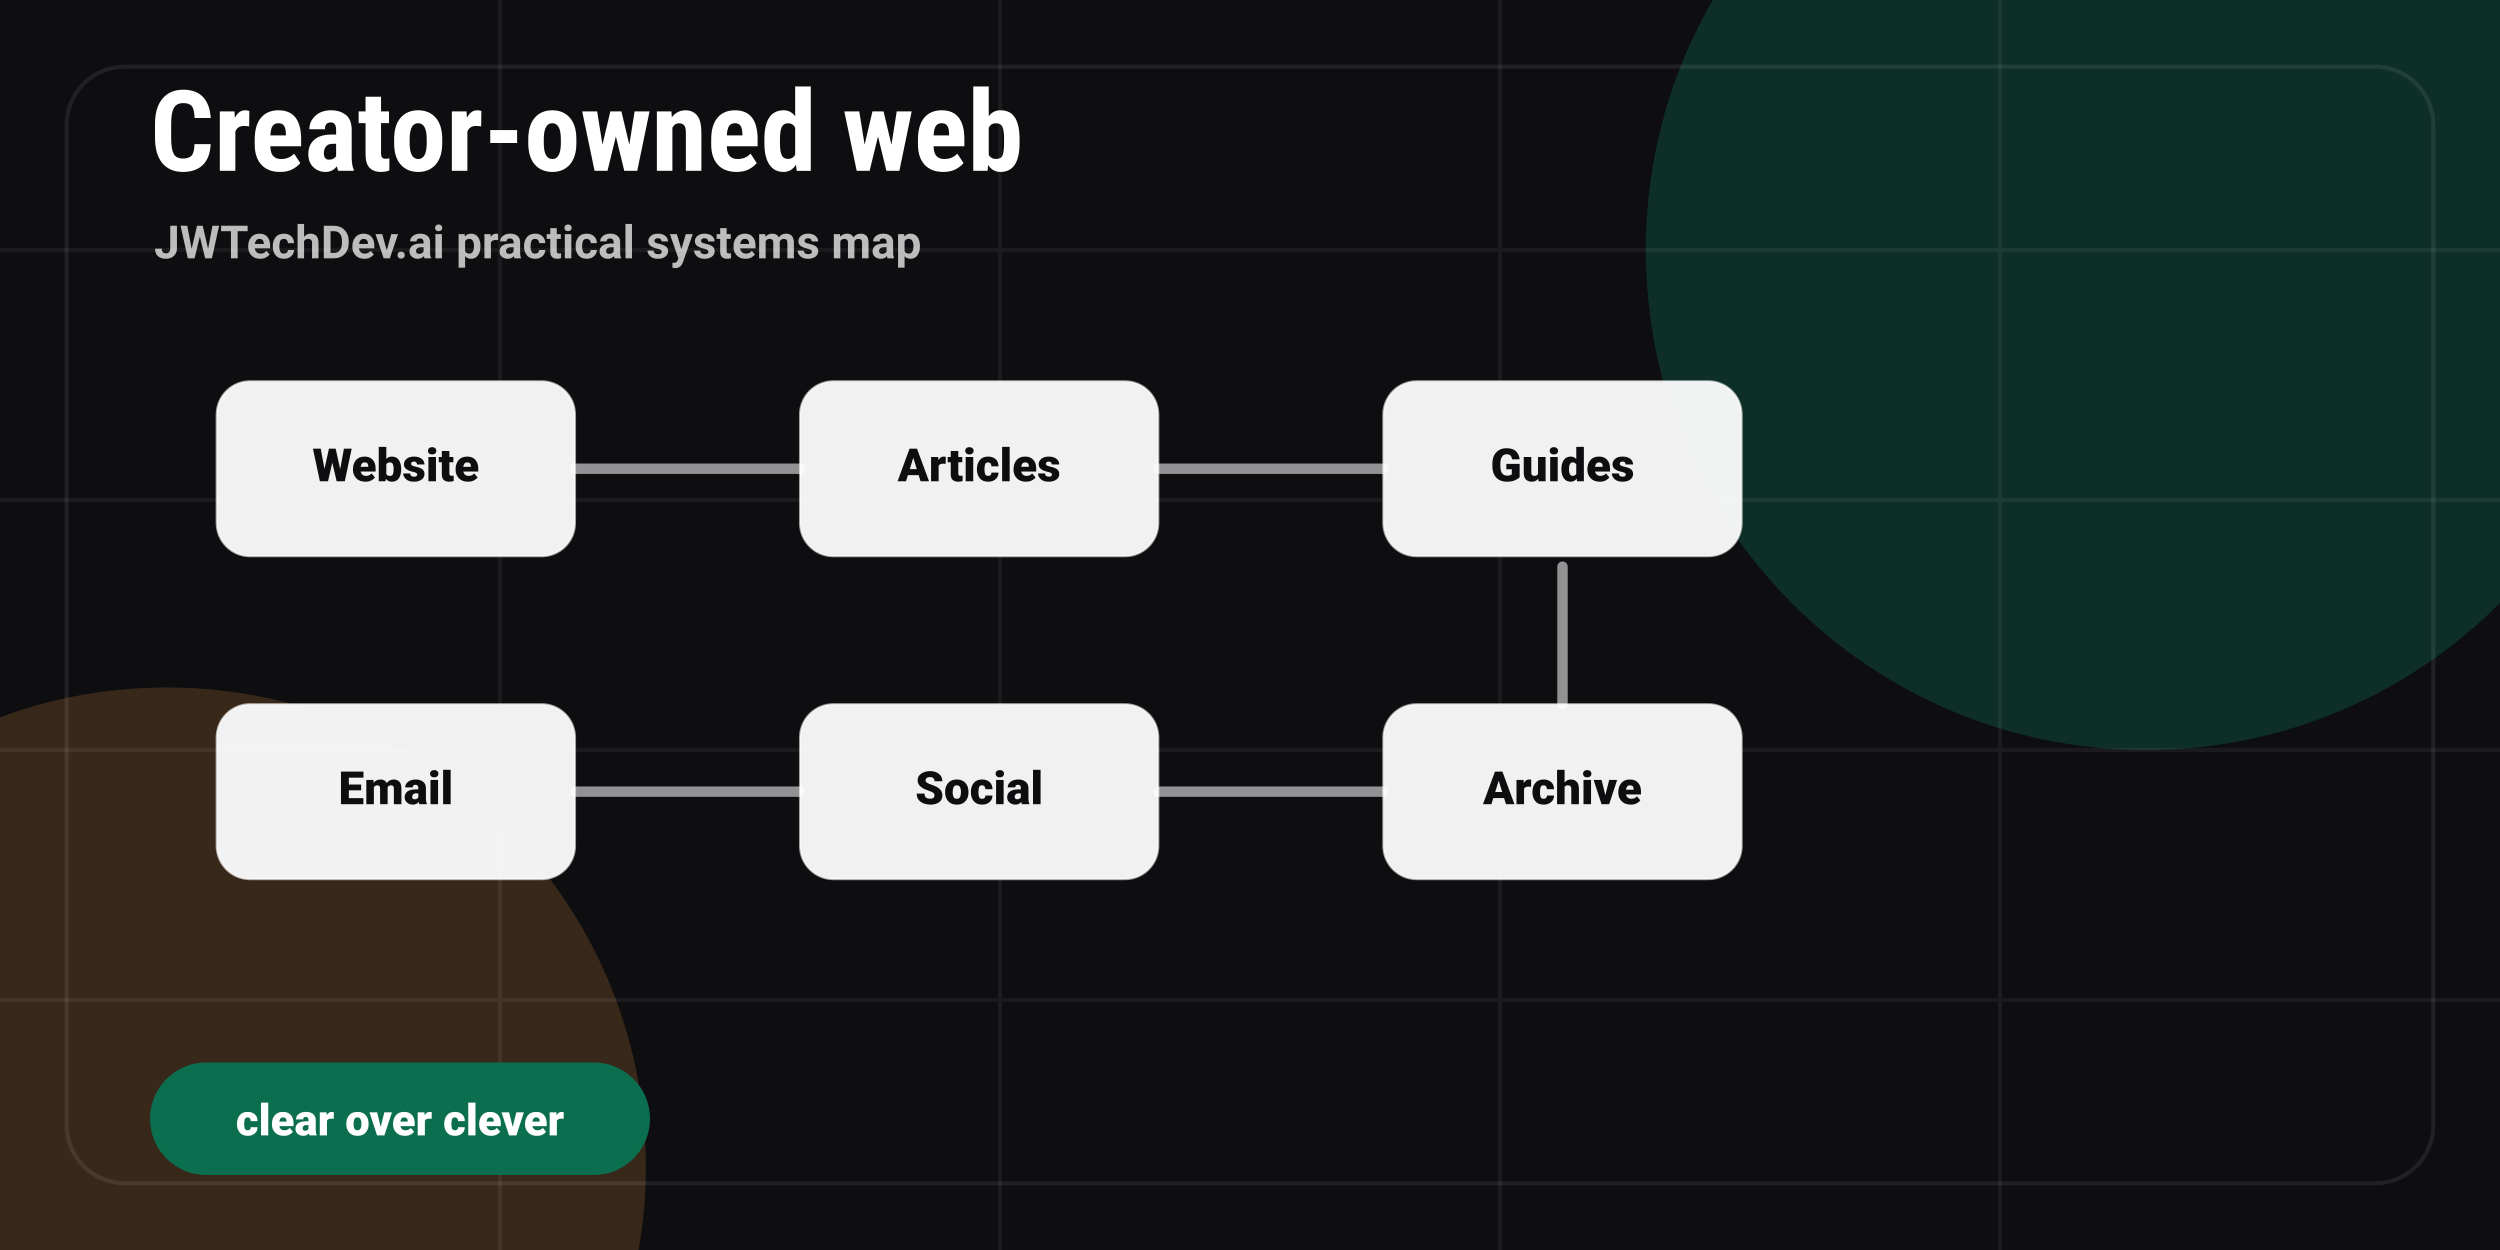
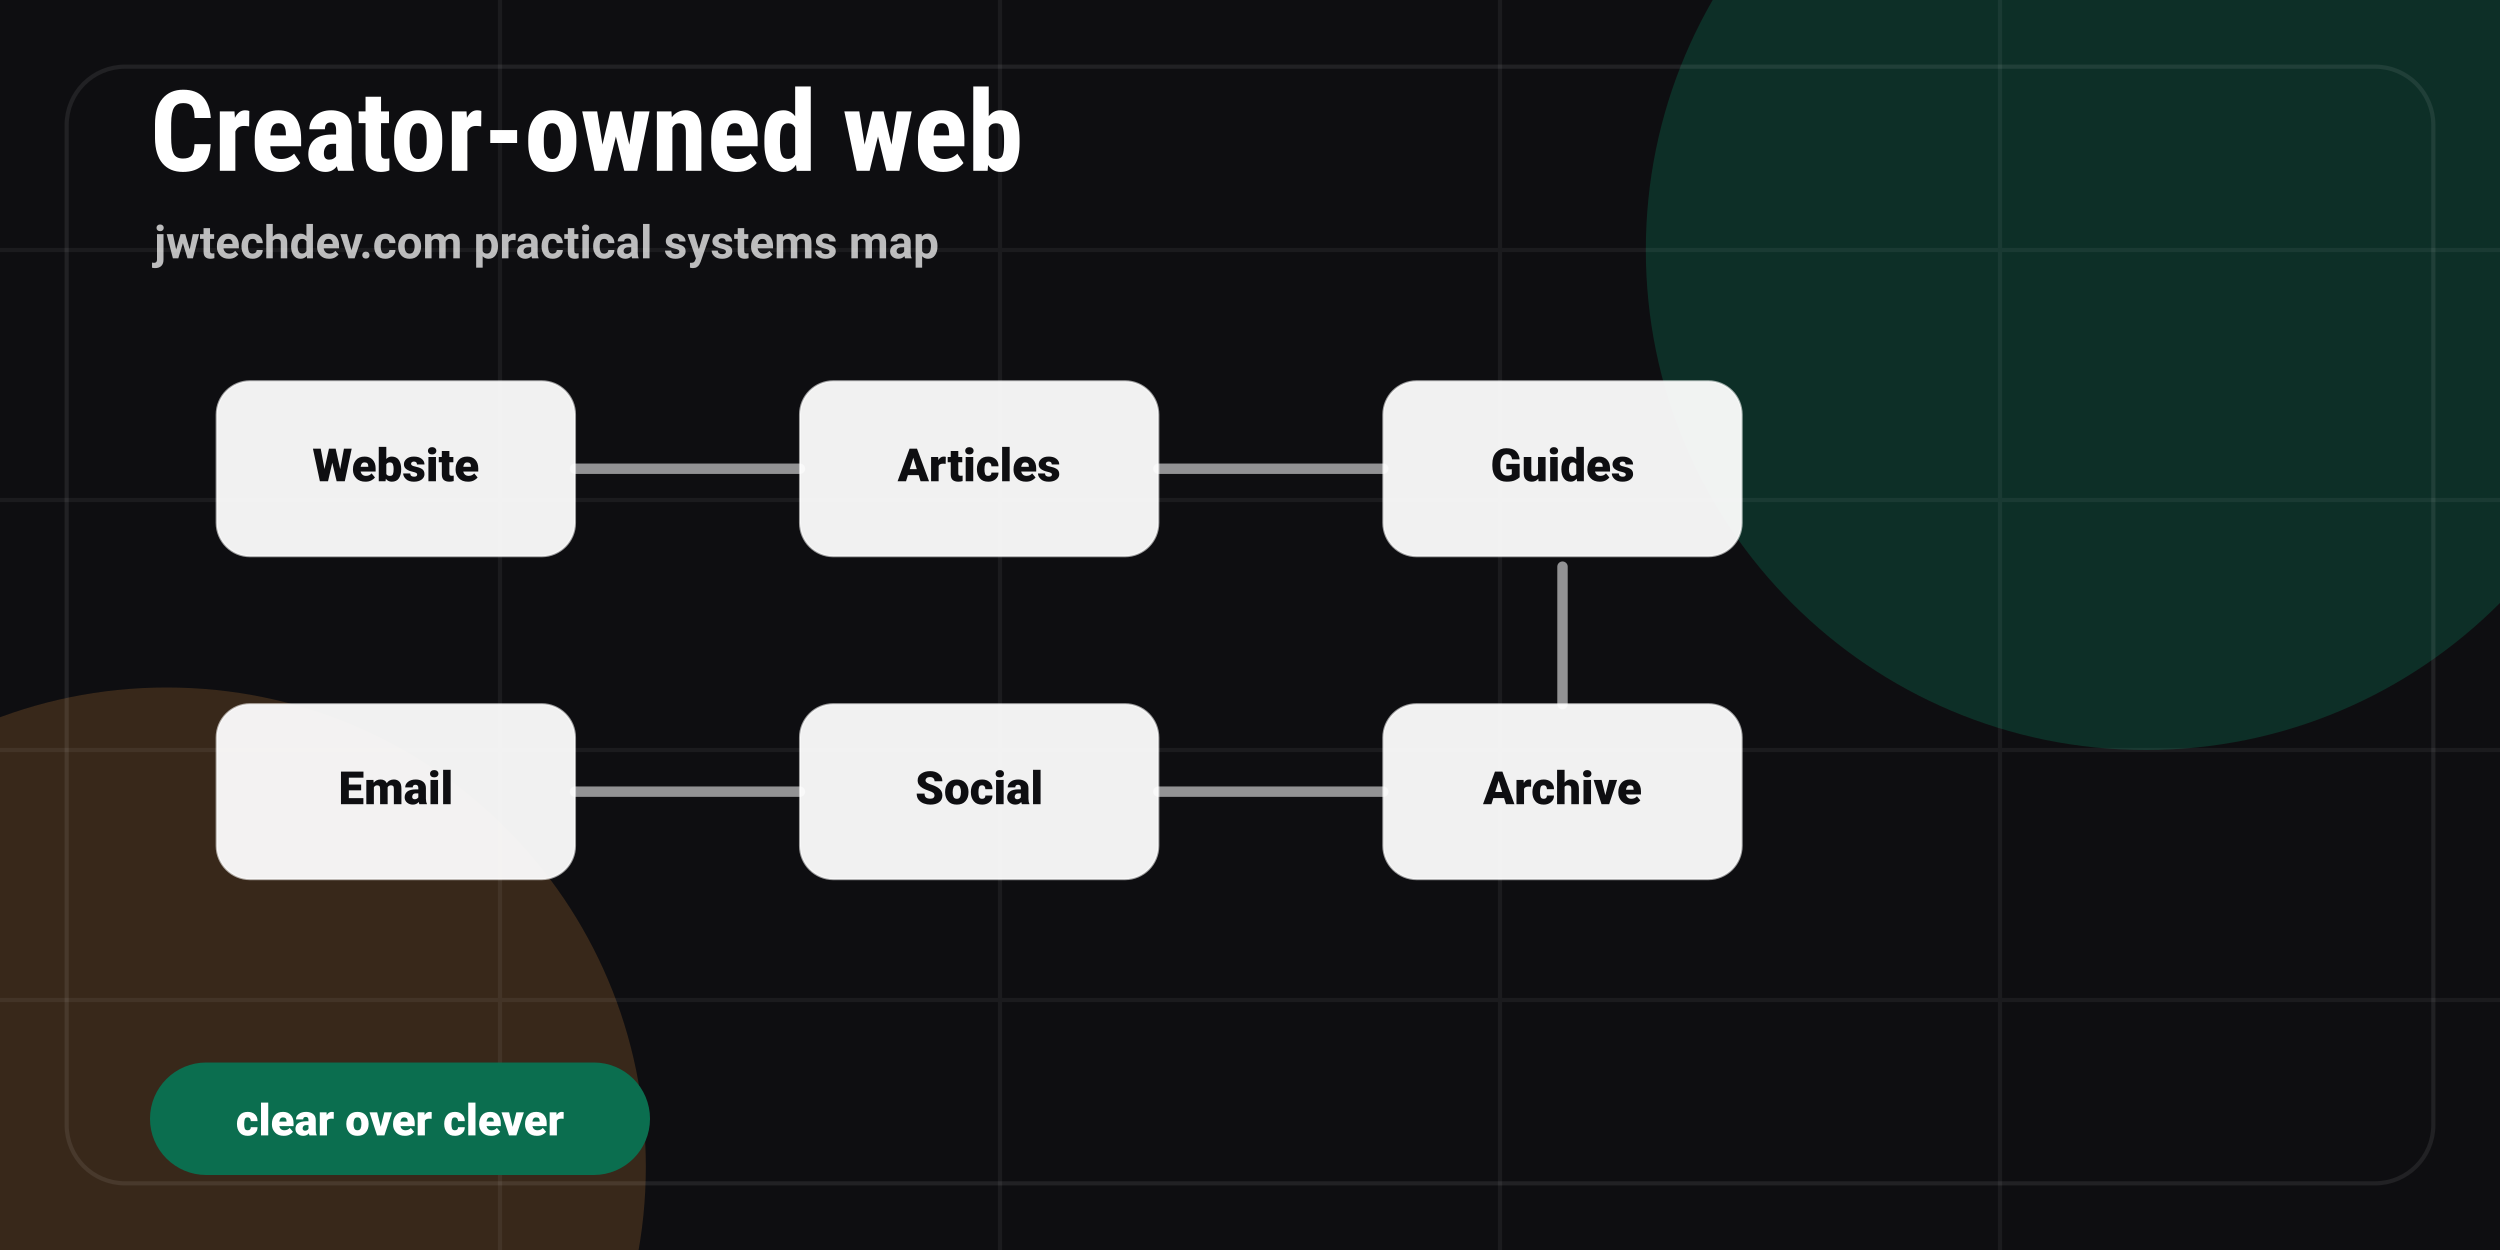
<svg xmlns="http://www.w3.org/2000/svg" width="1200" height="600" viewBox="0 0 1200 600" role="img" aria-labelledby="title desc">
  <rect width="1200" height="600" fill="#0e0e11" />
  <circle cx="1030" cy="120" r="240" fill="#0B6E4F" opacity=".35" />
  <circle cx="80" cy="560" r="230" fill="#FA9F42" opacity=".18" />
  <rect x="32" y="32" width="1136" height="536" rx="28" fill="none" stroke="rgba(255,255,255,.08)" stroke-width="2" />
  <path d="M0 120h1200M0 240h1200M0 360h1200M0 480h1200M240 0v600M480 0v600M720 0v600M960 0v600" stroke="rgba(255,255,255,.055)" stroke-width="2" />
  <text x="72" y="82" font-family="Roboto Condensed, Arial, sans-serif" font-size="54" font-weight="900" fill="#fff">Creator-owned web</text>
-   <text x="74" y="124" font-family="Roboto, Arial, sans-serif" font-size="22" font-weight="700" fill="rgba(255,255,255,.72)">JWTechDev.ai practical systems map</text>
+   <text x="74" y="124" font-family="Roboto, Arial, sans-serif" font-size="22" font-weight="700" fill="rgba(255,255,255,.72)">jwtechdev.com practical systems map</text>
  <path d="M276 225h108M556 225h108M750 272v66M664 380h-108M384 380h-108" fill="none" stroke="rgba(255,255,255,.55)" stroke-width="5" stroke-linecap="round" />
  <g>
    <rect x="104" y="183" width="172" height="84" rx="16" fill="rgba(255,255,255,.94)" stroke="rgba(255,255,255,.6)" />
    <text x="190" y="231" text-anchor="middle" font-family="Roboto, Arial, sans-serif" font-size="22" font-weight="900" fill="#0e0e11">Website</text>
  </g>
  <g>
    <rect x="384" y="183" width="172" height="84" rx="16" fill="rgba(255,255,255,.94)" stroke="rgba(255,255,255,.6)" />
    <text x="470" y="231" text-anchor="middle" font-family="Roboto, Arial, sans-serif" font-size="22" font-weight="900" fill="#0e0e11">Articles</text>
  </g>
  <g>
    <rect x="664" y="183" width="172" height="84" rx="16" fill="rgba(255,255,255,.94)" stroke="rgba(255,255,255,.6)" />
    <text x="750" y="231" text-anchor="middle" font-family="Roboto, Arial, sans-serif" font-size="22" font-weight="900" fill="#0e0e11">Guides</text>
  </g>
  <g>
    <rect x="104" y="338" width="172" height="84" rx="16" fill="rgba(255,255,255,.94)" stroke="rgba(255,255,255,.6)" />
    <text x="190" y="386" text-anchor="middle" font-family="Roboto, Arial, sans-serif" font-size="22" font-weight="900" fill="#0e0e11">Email</text>
  </g>
  <g>
    <rect x="384" y="338" width="172" height="84" rx="16" fill="rgba(255,255,255,.94)" stroke="rgba(255,255,255,.6)" />
    <text x="470" y="386" text-anchor="middle" font-family="Roboto, Arial, sans-serif" font-size="22" font-weight="900" fill="#0e0e11">Social</text>
  </g>
  <g>
    <rect x="664" y="338" width="172" height="84" rx="16" fill="rgba(255,255,255,.94)" stroke="rgba(255,255,255,.6)" />
    <text x="750" y="386" text-anchor="middle" font-family="Roboto, Arial, sans-serif" font-size="22" font-weight="900" fill="#0e0e11">Archive</text>
  </g>
  <rect x="72" y="510" width="240" height="54" rx="27" fill="#0B6E4F" />
  <text x="192" y="545" text-anchor="middle" font-family="Roboto, Arial, sans-serif" font-size="21" font-weight="900" fill="#fff">clear over clever</text>
</svg>
